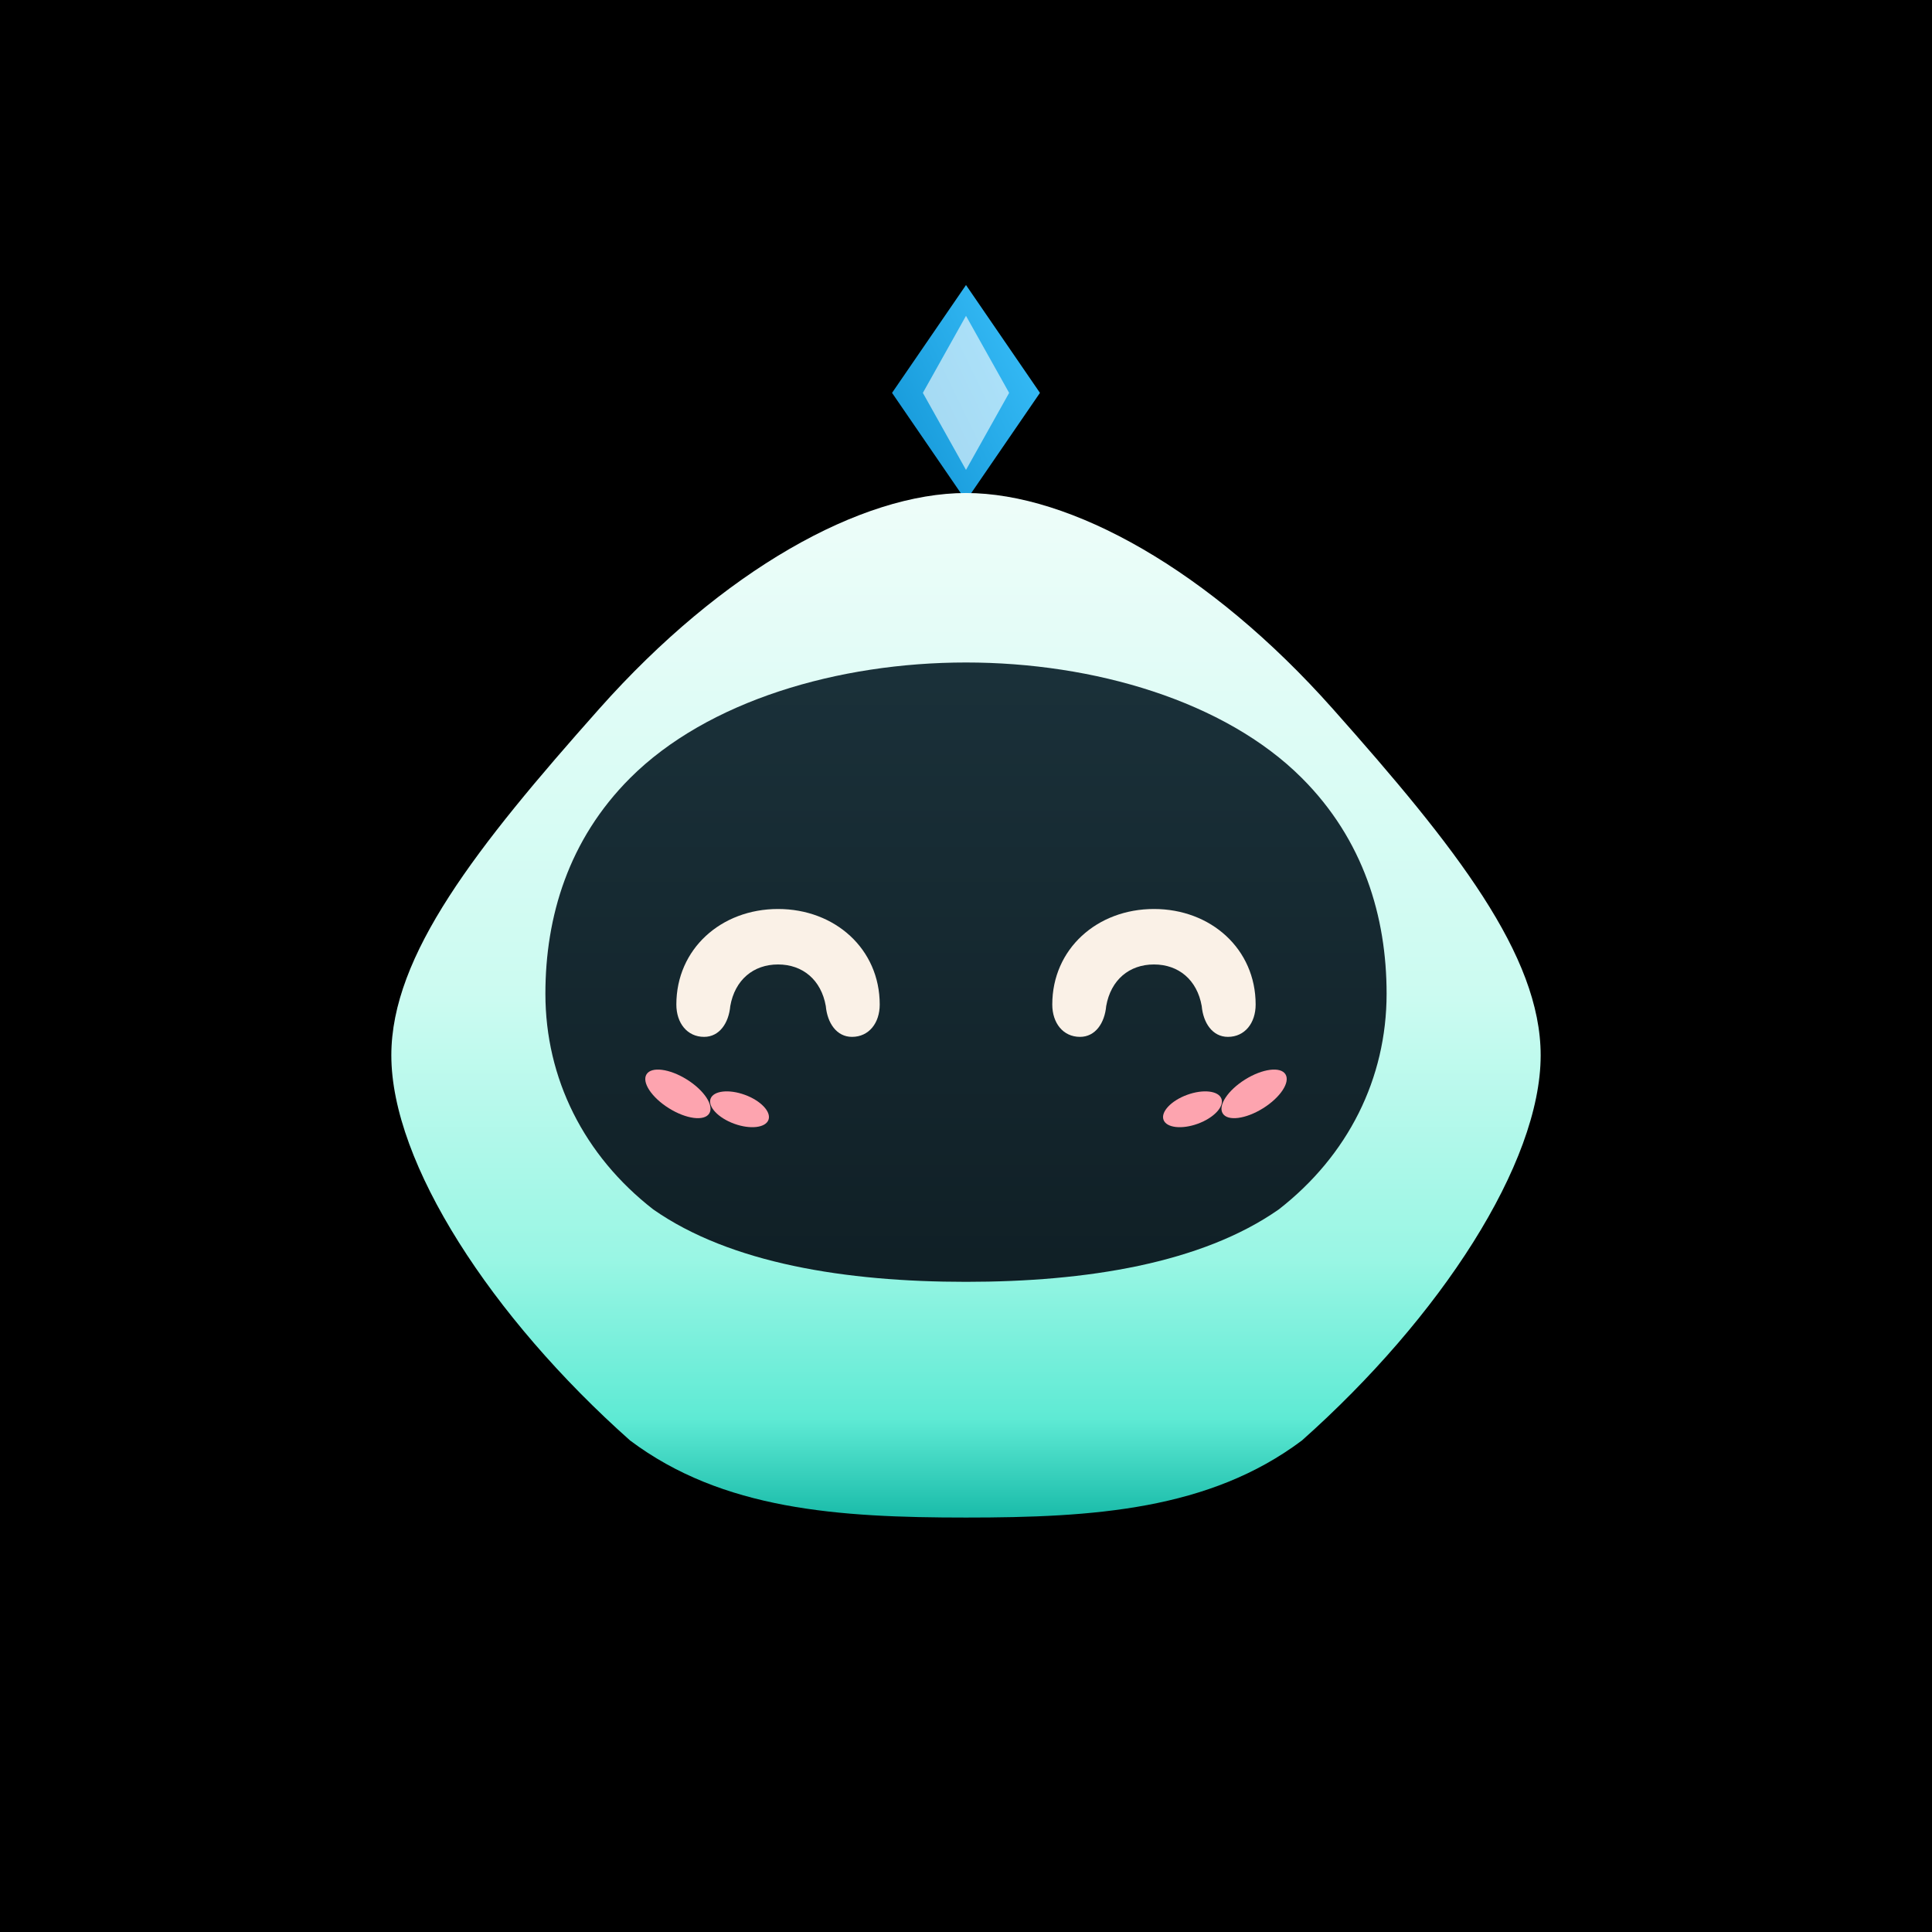
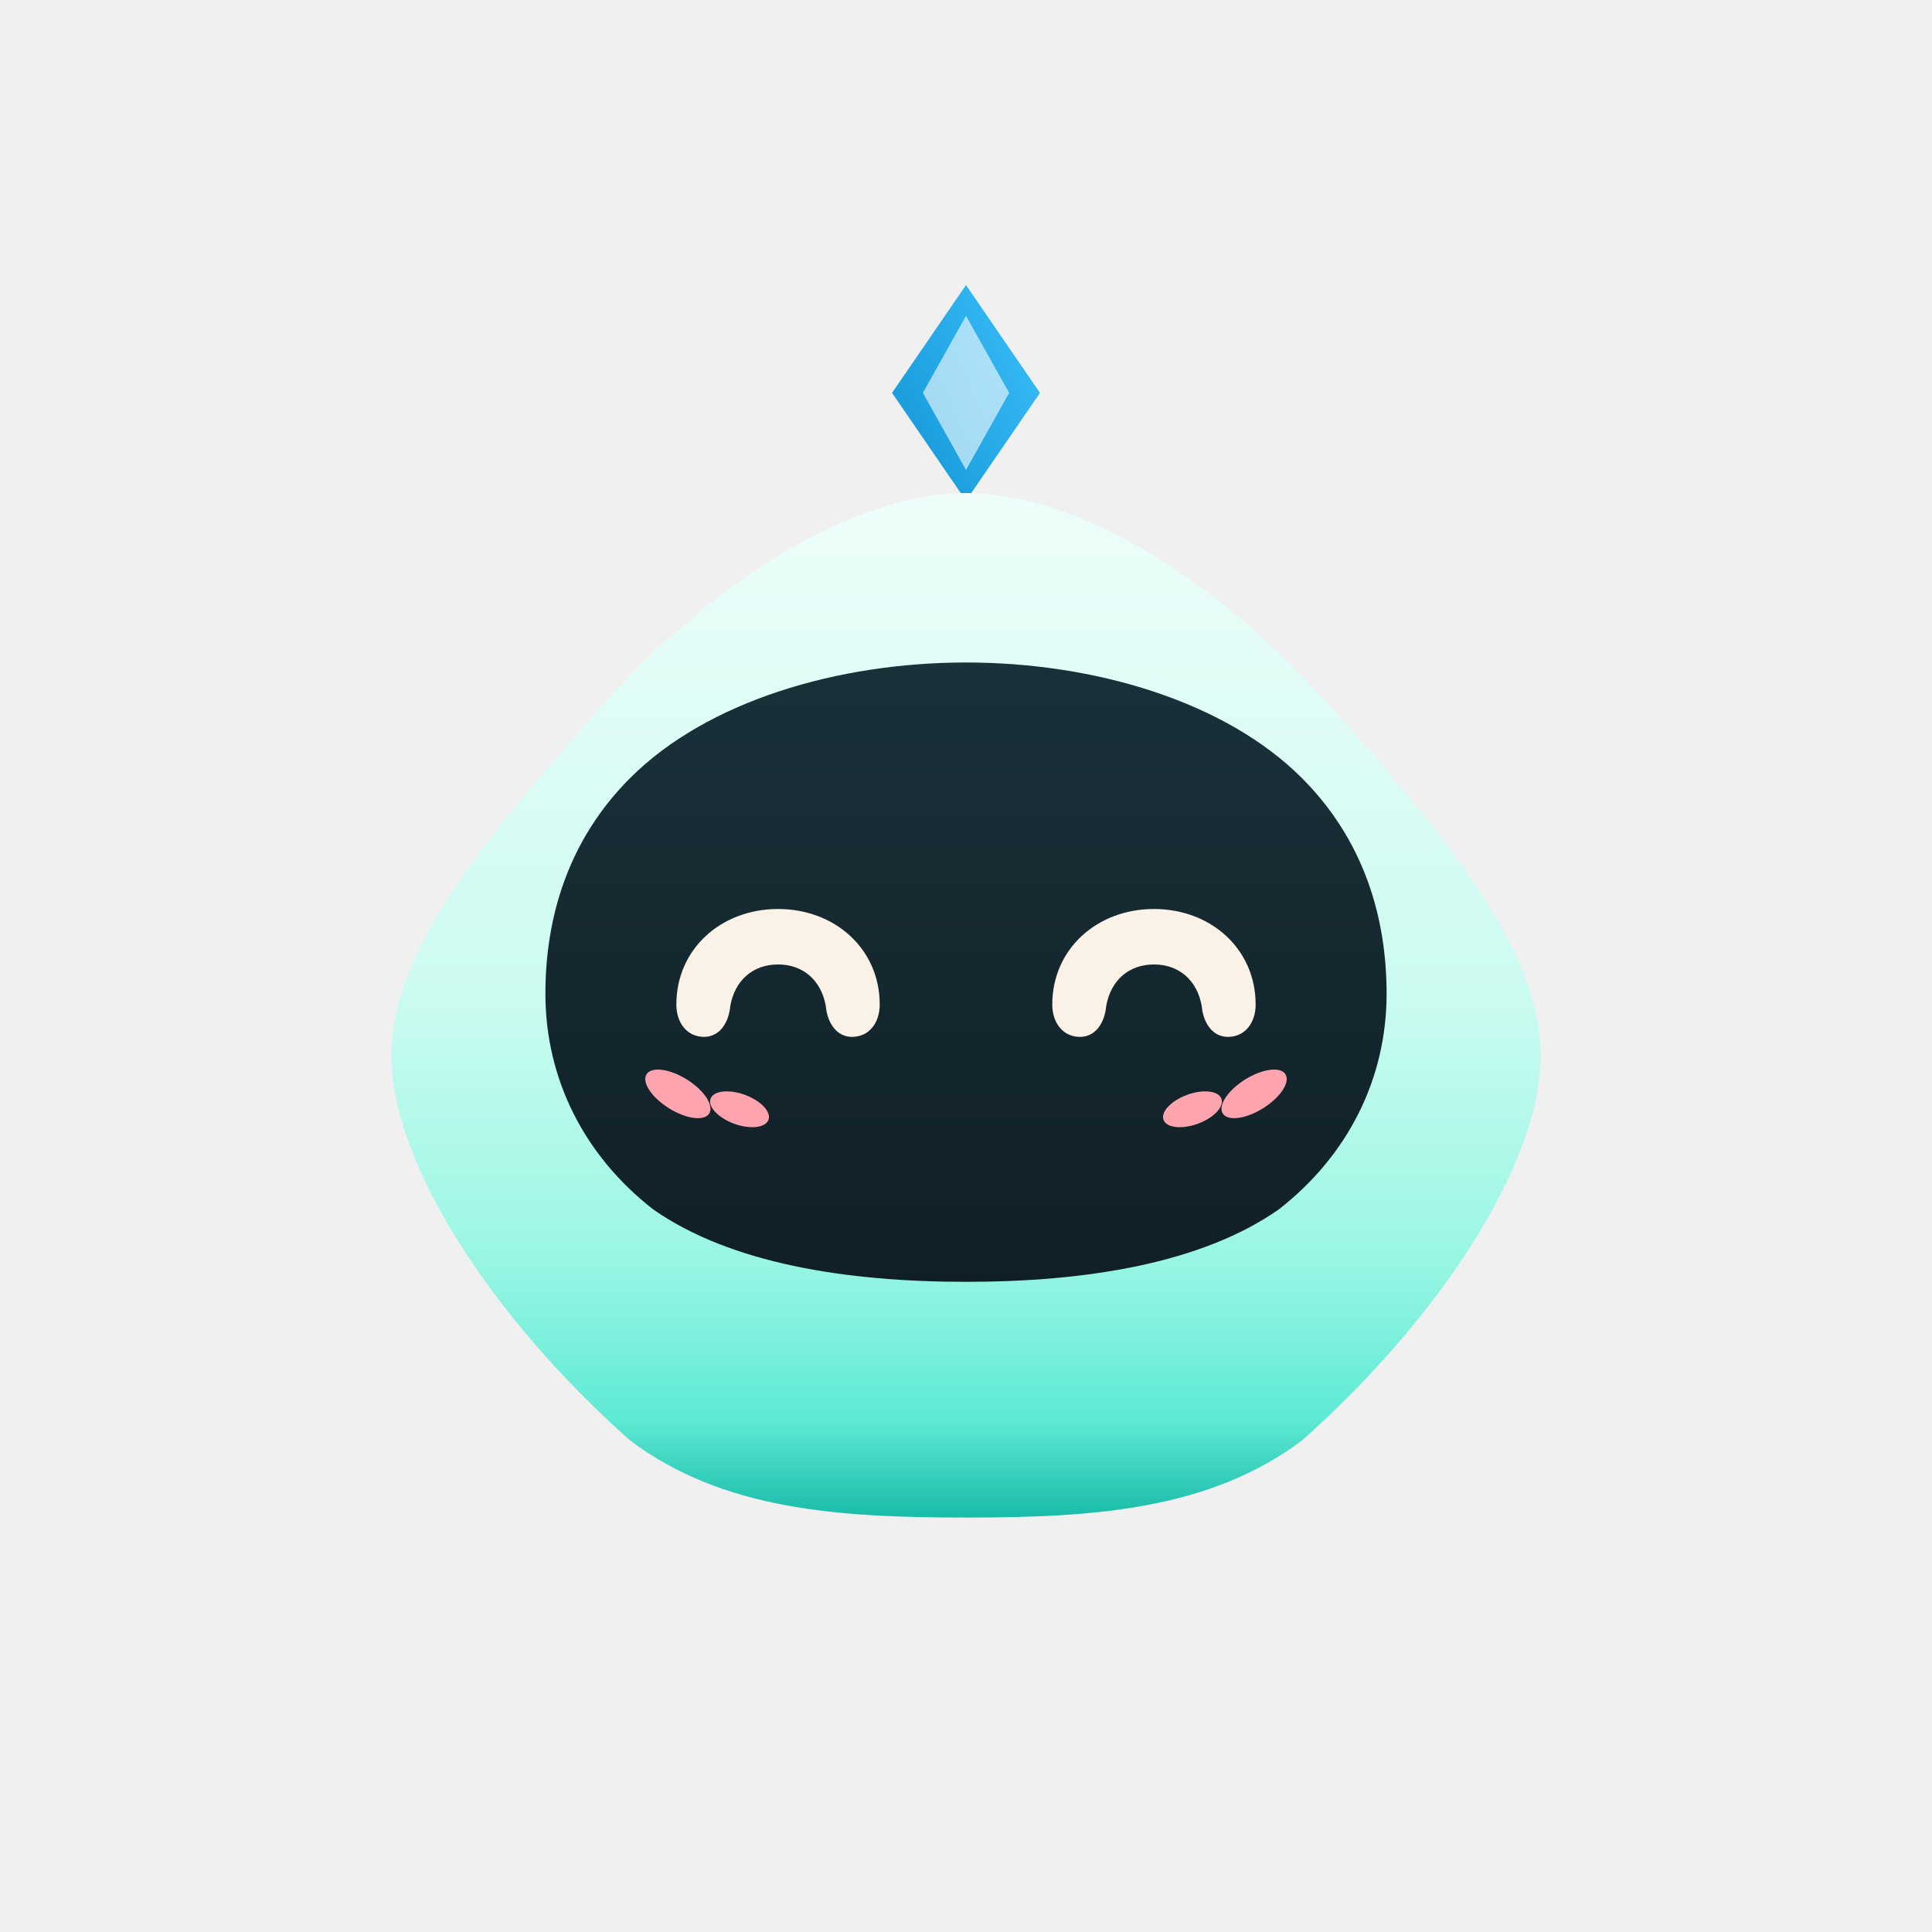
<svg xmlns="http://www.w3.org/2000/svg" id="mochi-char-6" viewBox="0 0 1254 1254" width="100%" height="100%">
  <defs>
    <linearGradient id="sproutGrad-6" x1="550" y1="380" x2="880" y2="220" gradientUnits="userSpaceOnUse">
      <stop offset="0%" stop-color="#0284C7" />
      <stop offset="50%" stop-color="#38BDF8" />
      <stop offset="100%" stop-color="#E0F2FE" />
    </linearGradient>
    <linearGradient id="bodyGrad-6" x1="627" y1="300" x2="627" y2="990" gradientUnits="userSpaceOnUse">
      <stop offset="0%" stop-color="#F0FDFA" />
      <stop offset="50%" stop-color="#CCFBF1" />
      <stop offset="75%" stop-color="#99F6E4" />
      <stop offset="90%" stop-color="#5EEAD4" />
      <stop offset="100%" stop-color="#14B8A6" />
    </linearGradient>
    <linearGradient id="visorGrad-6" x1="627" y1="400" x2="627" y2="860" gradientUnits="userSpaceOnUse">
      <stop offset="0%" stop-color="#1B323B" />
      <stop offset="100%" stop-color="#0F1E24" />
    </linearGradient>
    <style>
      #mochi-char-6 .body-part {
        transform-origin: 627px 985px;
        animation: breathe-6 4.4s cubic-bezier(0.45, 0.05, 0.55, 0.95) -2.22s infinite;
      }
      @keyframes breathe-6 {
        0%, 100% { transform: scale(1, 1) translateY(0px); }
        22% { transform: scale(1.018, 0.982) translateY(3px); }
        52% { transform: scale(0.982, 1.028) translateY(-10px); }
        70% { transform: scale(0.988, 1.020) translateY(-7px); }
        86% { transform: scale(1.010, 0.990) translateY(1.5px); }
      }
      #mochi-char-6 .sprout-part {
        transform-origin: 627px 320px;
        animation: sprout-6 4.4s ease-in-out -2.22s infinite;
      }
      @keyframes sprout-6 {
        0%, 100% { transform: rotate(0deg) translateY(0px); }
        25% { transform: rotate(-3.5deg) translateY(2px); }
        55% { transform: rotate(4.5deg) translateY(-9px); }
        80% { transform: rotate(-2deg) translateY(1px); }
      }
      #mochi-char-6 .visor-part {
        transform-origin: 627px 615px;
        animation: visor-6 4.4s cubic-bezier(0.45, 0.05, 0.55, 0.95) -2.22s infinite;
      }
      @keyframes visor-6 {
        0%, 100% { transform: translateY(0px) scale(1); }
        22% { transform: translateY(2px) scale(1.004, 0.996); }
        52% { transform: translateY(-8px) scale(0.996, 1.006); }
        86% { transform: translateY(1px); }
      }
      #mochi-char-6 .face-part {
        transform-origin: 627px 615px;
        animation: glance-6 11.0s ease-in-out -2.22s infinite;
      }
      @keyframes glance-6 {
        0%, 25%, 100% { transform: translate(0px, 0px); }
        30%, 44% { transform: translate(-5px, -3px); }
        48%, 68% { transform: translate(0px, 0px); }
        73%, 86% { transform: translate(5px, -3px); }
      }
      #mochi-char-6 .eye {
        transform-box: fill-box;
        transform-origin: center 65%;
        animation: blink-6 5.8s -2.22s infinite;
      }
      @keyframes blink-6 {
        0%, 68%, 74%, 100% { transform: scaleY(1); }
        71% { transform: scaleY(0.08) translateY(6px); }
      }
    </style>
  </defs>
-   <rect width="1254" height="1254" fill="#000000" />
  <g>
    <g class="sprout-part">
      <polygon points="627,185 675,255 627,325 579,255" fill="url(#sproutGrad-6)" />
      <polygon points="627,205 655,255 627,305 599,255" fill="#FFFFFF" opacity="0.6" />
    </g>
    <g class="body-part">
      <path d="M 627 320 C 695 320, 785 370, 865 460 C 945 550, 1000 620, 1000 685 C 1000 755, 935 855, 845 935 C 785 980, 710 985, 627 985 C 544 985, 469 980, 409 935 C 319 855, 254 755, 254 685 C 254 620, 309 550, 389 460 C 469 370, 559 320, 627 320 Z" fill="url(#bodyGrad-6)" />
    </g>
    <path class="visor-part" d="M 627 430 C 710 430, 795 455, 845 505 C 885 545, 900 595, 900 645 C 900 700, 875 750, 830 785 C 780 820, 705 832, 627 832 C 549 832, 474 820, 424 785 C 379 750, 354 700, 354 645 C 354 595, 369 545, 409 505 C 459 455, 544 430, 627 430 Z" fill="url(#visorGrad-6)" />
    <g class="face-part">
      <g fill="#FAF1E7">
        <g transform="translate(0, 18)">
          <path class="eye" d="M 457 655 C 446 655, 439 646, 439 634 C 439 598, 468 572, 505 572 C 542 572, 571 598, 571 634 C 571 646, 564 655, 553 655 C 543 655, 537 646, 536 635 C 533 618, 521 608, 505 608 C 489 608, 477 618, 474 635 C 473 646, 467 655, 457 655 Z" />
          <path class="eye" d="M 797 655 C 808 655, 815 646, 815 634 C 815 598, 786 572, 749 572 C 712 572, 683 598, 683 634 C 683 646, 690 655, 701 655 C 711 655, 717 646, 718 635 C 721 618, 733 608, 749 608 C 765 608, 777 618, 780 635 C 781 646, 787 655, 797 655 Z" />
        </g>
      </g>
      <g fill="#FDA4AF">
        <ellipse cx="440" cy="710" rx="24" ry="11" transform="rotate(32 440 710)" />
        <ellipse cx="480" cy="720" rx="20" ry="10" transform="rotate(20 480 720)" />
        <ellipse cx="814" cy="710" rx="24" ry="11" transform="rotate(-32 814 710)" />
        <ellipse cx="774" cy="720" rx="20" ry="10" transform="rotate(-20 774 720)" />
      </g>
    </g>
  </g>
</svg>
